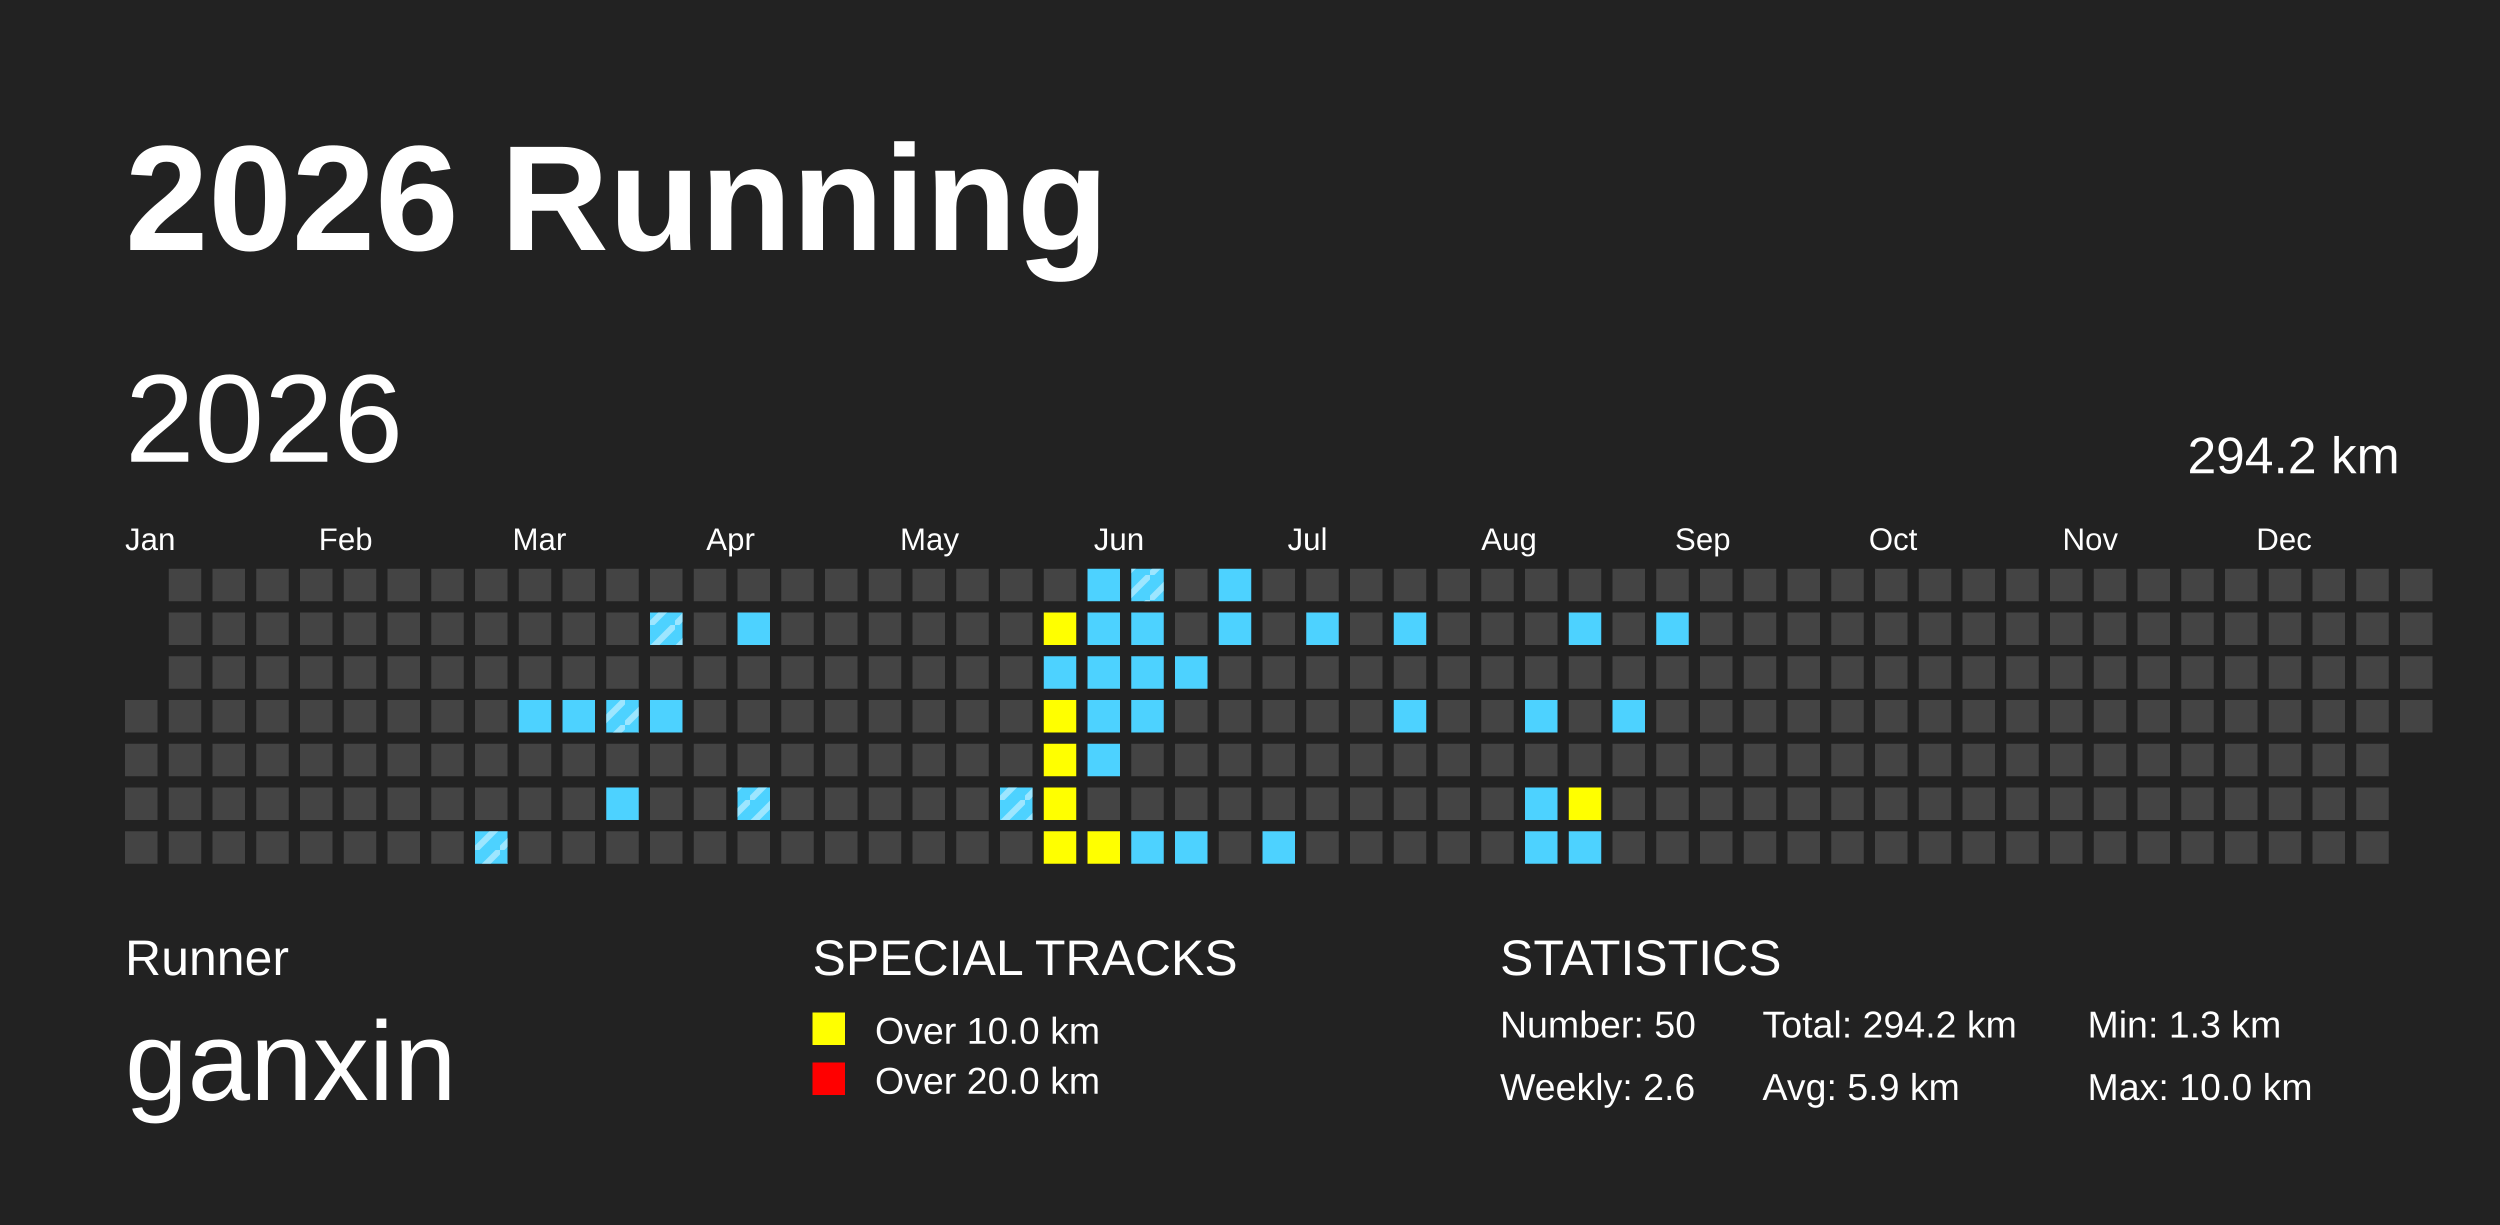
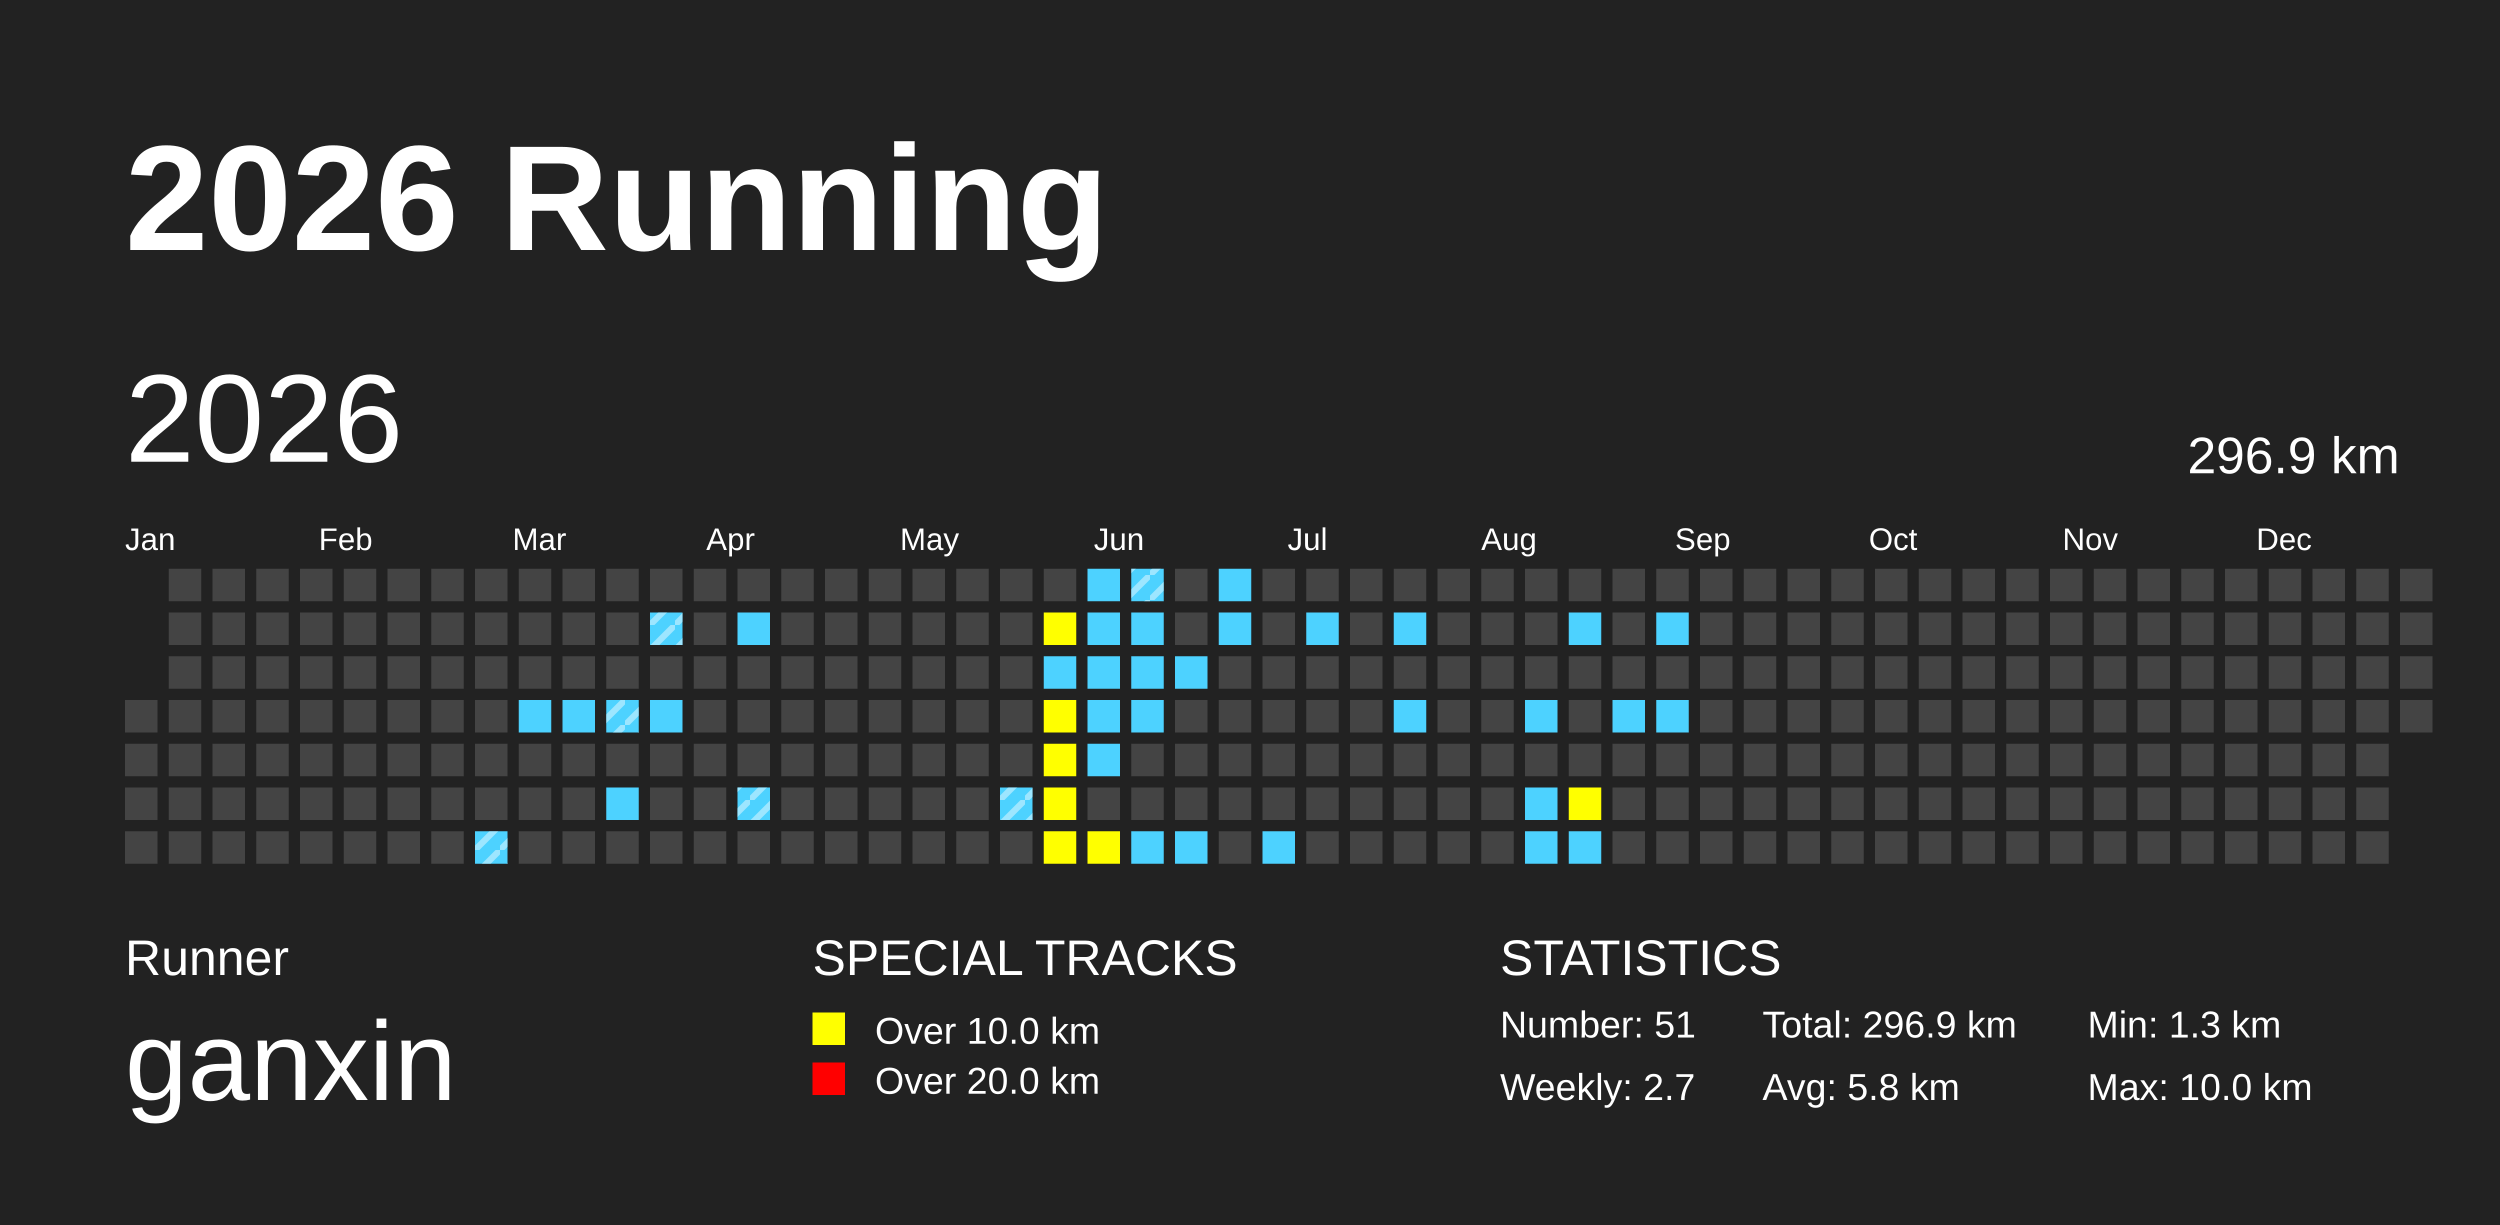
<svg xmlns="http://www.w3.org/2000/svg" baseProfile="full" height="98mm" version="1.1" viewBox="0,0,200,98" width="200mm">
  <defs>
    <pattern height="2" id="indoor-stripe" patternUnits="userSpaceOnUse" width="2">
      <line stroke="white" stroke-opacity="0.45" stroke-width="0.5" x1="0" x2="2" y1="2" y2="0" />
    </pattern>
  </defs>
  <rect fill="#222222" height="98" width="200" x="0" y="0" />
  <text fill="#FFFFFF" style="font-size:12px; font-family:Arial; font-weight:bold;" x="10" y="20">2026 Running</text>
  <text fill="#FFFFFF" style="font-size:4px; font-family:Arial" x="10" y="78">Runner</text>
  <text fill="#FFFFFF" style="font-size:9px; font-family:Arial" x="10" y="88">ganxin</text>
  <text fill="#FFFFFF" style="font-size:4px; font-family:Arial" x="65" y="78">SPECIAL TRACKS</text>
  <rect fill="yellow" height="2.6" width="2.6" x="65" y="81" />
  <text fill="#FFFFFF" style="font-size:3px; font-family:Arial" x="70" y="83.5">Over 10.0 km</text>
  <rect fill="red" height="2.6" width="2.6" x="65" y="85" />
  <text fill="#FFFFFF" style="font-size:3px; font-family:Arial" x="70" y="87.5">Over 20.0 km</text>
  <text fill="#FFFFFF" style="font-size:4px; font-family:Arial" x="120" y="78">STATISTICS</text>
-   <text fill="#FFFFFF" style="font-size:3px; font-family:Arial" x="120" y="83">Number: 50</text>
-   <text fill="#FFFFFF" style="font-size:3px; font-family:Arial" x="120" y="88">Weekly: 2.6</text>
-   <text fill="#FFFFFF" style="font-size:3px; font-family:Arial" x="141" y="83">Total: 294.2 km</text>
-   <text fill="#FFFFFF" style="font-size:3px; font-family:Arial" x="141" y="88">Avg: 5.9 km</text>
+   <text fill="#FFFFFF" style="font-size:3px; font-family:Arial" x="120" y="83">Number: 51</text>
+   <text fill="#FFFFFF" style="font-size:3px; font-family:Arial" x="120" y="88">Weekly: 2.7</text>
+   <text fill="#FFFFFF" style="font-size:3px; font-family:Arial" x="141" y="83">Total: 296.9 km</text>
+   <text fill="#FFFFFF" style="font-size:3px; font-family:Arial" x="141" y="88">Avg: 5.8 km</text>
  <text fill="#FFFFFF" style="font-size:3px; font-family:Arial" x="167" y="83">Min: 1.3 km</text>
  <text fill="#FFFFFF" style="font-size:3px; font-family:Arial" x="167" y="88">Max: 10.0 km</text>
  <text dominant-baseline="hanging" fill="#FFFFFF" style="font-size:10.0px; font-family:Arial;" x="10" y="30">2026</text>
-   <text dominant-baseline="hanging" fill="#FFFFFF" style="font-size:4.125px; font-family:Arial;" x="175" y="35">294.2 km</text>
+   <text dominant-baseline="hanging" fill="#FFFFFF" style="font-size:4.125px; font-family:Arial;" x="175" y="35">296.9 km</text>
  <text fill="#FFFFFF" style="font-size:2.5px; font-family:Arial" x="10.0" y="44">Jan</text>
  <text fill="#FFFFFF" style="font-size:2.5px; font-family:Arial" x="25.5" y="44">Feb</text>
  <text fill="#FFFFFF" style="font-size:2.5px; font-family:Arial" x="41.0" y="44">Mar</text>
  <text fill="#FFFFFF" style="font-size:2.5px; font-family:Arial" x="56.5" y="44">Apr</text>
  <text fill="#FFFFFF" style="font-size:2.5px; font-family:Arial" x="72.0" y="44">May</text>
  <text fill="#FFFFFF" style="font-size:2.5px; font-family:Arial" x="87.5" y="44">Jun</text>
  <text fill="#FFFFFF" style="font-size:2.5px; font-family:Arial" x="103.0" y="44">Jul</text>
  <text fill="#FFFFFF" style="font-size:2.5px; font-family:Arial" x="118.5" y="44">Aug</text>
  <text fill="#FFFFFF" style="font-size:2.5px; font-family:Arial" x="134.0" y="44">Sep</text>
  <text fill="#FFFFFF" style="font-size:2.5px; font-family:Arial" x="149.5" y="44">Oct</text>
  <text fill="#FFFFFF" style="font-size:2.5px; font-family:Arial" x="165.0" y="44">Nov</text>
  <text fill="#FFFFFF" style="font-size:2.5px; font-family:Arial" x="180.5" y="44">Dec</text>
  <rect fill="#444444" height="2.6" width="2.6" x="10.0" y="56.0" />
  <rect fill="#444444" height="2.6" width="2.6" x="10.0" y="59.5" />
  <rect fill="#444444" height="2.6" width="2.6" x="10.0" y="63.0" />
  <rect fill="#444444" height="2.6" width="2.6" x="10.0" y="66.5" />
  <rect fill="#444444" height="2.6" width="2.6" x="13.5" y="45.5" />
  <rect fill="#444444" height="2.6" width="2.6" x="13.5" y="49.0" />
  <rect fill="#444444" height="2.6" width="2.6" x="13.5" y="52.5" />
  <rect fill="#444444" height="2.6" width="2.6" x="13.5" y="56.0" />
  <rect fill="#444444" height="2.6" width="2.6" x="13.5" y="59.5" />
  <rect fill="#444444" height="2.6" width="2.6" x="13.5" y="63.0" />
  <rect fill="#444444" height="2.6" width="2.6" x="13.5" y="66.5" />
  <rect fill="#444444" height="2.6" width="2.6" x="17.0" y="45.5" />
  <rect fill="#444444" height="2.6" width="2.6" x="17.0" y="49.0" />
  <rect fill="#444444" height="2.6" width="2.6" x="17.0" y="52.5" />
  <rect fill="#444444" height="2.6" width="2.6" x="17.0" y="56.0" />
  <rect fill="#444444" height="2.6" width="2.6" x="17.0" y="59.5" />
  <rect fill="#444444" height="2.6" width="2.6" x="17.0" y="63.0" />
  <rect fill="#444444" height="2.6" width="2.6" x="17.0" y="66.5" />
  <rect fill="#444444" height="2.6" width="2.6" x="20.5" y="45.5" />
  <rect fill="#444444" height="2.6" width="2.6" x="20.5" y="49.0" />
  <rect fill="#444444" height="2.6" width="2.6" x="20.5" y="52.5" />
  <rect fill="#444444" height="2.6" width="2.6" x="20.5" y="56.0" />
  <rect fill="#444444" height="2.6" width="2.6" x="20.5" y="59.5" />
  <rect fill="#444444" height="2.6" width="2.6" x="20.5" y="63.0" />
  <rect fill="#444444" height="2.6" width="2.6" x="20.5" y="66.5" />
  <rect fill="#444444" height="2.6" width="2.6" x="24.0" y="45.5" />
  <rect fill="#444444" height="2.6" width="2.6" x="24.0" y="49.0" />
  <rect fill="#444444" height="2.6" width="2.6" x="24.0" y="52.5" />
  <rect fill="#444444" height="2.6" width="2.6" x="24.0" y="56.0" />
  <rect fill="#444444" height="2.6" width="2.6" x="24.0" y="59.5" />
  <rect fill="#444444" height="2.6" width="2.6" x="24.0" y="63.0" />
  <rect fill="#444444" height="2.6" width="2.6" x="24.0" y="66.5" />
  <rect fill="#444444" height="2.6" width="2.6" x="27.5" y="45.5" />
  <rect fill="#444444" height="2.6" width="2.6" x="27.5" y="49.0" />
  <rect fill="#444444" height="2.6" width="2.6" x="27.5" y="52.5" />
  <rect fill="#444444" height="2.6" width="2.6" x="27.5" y="56.0" />
  <rect fill="#444444" height="2.6" width="2.6" x="27.5" y="59.5" />
  <rect fill="#444444" height="2.6" width="2.6" x="27.5" y="63.0" />
  <rect fill="#444444" height="2.6" width="2.6" x="27.5" y="66.5" />
  <rect fill="#444444" height="2.6" width="2.6" x="31.0" y="45.5" />
  <rect fill="#444444" height="2.6" width="2.6" x="31.0" y="49.0" />
  <rect fill="#444444" height="2.6" width="2.6" x="31.0" y="52.5" />
  <rect fill="#444444" height="2.6" width="2.6" x="31.0" y="56.0" />
  <rect fill="#444444" height="2.6" width="2.6" x="31.0" y="59.5" />
  <rect fill="#444444" height="2.6" width="2.6" x="31.0" y="63.0" />
  <rect fill="#444444" height="2.6" width="2.6" x="31.0" y="66.5" />
  <rect fill="#444444" height="2.6" width="2.6" x="34.5" y="45.5" />
  <rect fill="#444444" height="2.6" width="2.6" x="34.5" y="49.0" />
  <rect fill="#444444" height="2.6" width="2.6" x="34.5" y="52.5" />
  <rect fill="#444444" height="2.6" width="2.6" x="34.5" y="56.0" />
  <rect fill="#444444" height="2.6" width="2.6" x="34.5" y="59.5" />
  <rect fill="#444444" height="2.6" width="2.6" x="34.5" y="63.0" />
  <rect fill="#444444" height="2.6" width="2.6" x="34.5" y="66.5" />
  <rect fill="#444444" height="2.6" width="2.6" x="38.0" y="45.5" />
  <rect fill="#444444" height="2.6" width="2.6" x="38.0" y="49.0" />
  <rect fill="#444444" height="2.6" width="2.6" x="38.0" y="52.5" />
  <rect fill="#444444" height="2.6" width="2.6" x="38.0" y="56.0" />
  <rect fill="#444444" height="2.6" width="2.6" x="38.0" y="59.5" />
  <rect fill="#444444" height="2.6" width="2.6" x="38.0" y="63.0" />
  <rect fill="#4DD2FF" height="2.6" width="2.6" x="38.0" y="66.5" />
  <rect fill="url(#indoor-stripe)" height="2.6" style="pointer-events: none;" width="2.6" x="38.0" y="66.5" />
  <rect fill="#444444" height="2.6" width="2.6" x="41.5" y="45.5" />
  <rect fill="#444444" height="2.6" width="2.6" x="41.5" y="49.0" />
  <rect fill="#444444" height="2.6" width="2.6" x="41.5" y="52.5" />
  <rect fill="#4DD2FF" height="2.6" width="2.6" x="41.5" y="56.0" />
  <rect fill="#444444" height="2.6" width="2.6" x="41.5" y="59.5" />
  <rect fill="#444444" height="2.6" width="2.6" x="41.5" y="63.0" />
  <rect fill="#444444" height="2.6" width="2.6" x="41.5" y="66.5" />
  <rect fill="#444444" height="2.6" width="2.6" x="45.0" y="45.5" />
  <rect fill="#444444" height="2.6" width="2.6" x="45.0" y="49.0" />
  <rect fill="#444444" height="2.6" width="2.6" x="45.0" y="52.5" />
  <rect fill="#4DD2FF" height="2.6" width="2.6" x="45.0" y="56.0" />
  <rect fill="#444444" height="2.6" width="2.6" x="45.0" y="59.5" />
  <rect fill="#444444" height="2.6" width="2.6" x="45.0" y="63.0" />
  <rect fill="#444444" height="2.6" width="2.6" x="45.0" y="66.5" />
  <rect fill="#444444" height="2.6" width="2.6" x="48.5" y="45.5" />
  <rect fill="#444444" height="2.6" width="2.6" x="48.5" y="49.0" />
  <rect fill="#444444" height="2.6" width="2.6" x="48.5" y="52.5" />
  <rect fill="#4DD2FF" height="2.6" width="2.6" x="48.5" y="56.0" />
  <rect fill="url(#indoor-stripe)" height="2.6" style="pointer-events: none;" width="2.6" x="48.5" y="56.0" />
  <rect fill="#444444" height="2.6" width="2.6" x="48.5" y="59.5" />
  <rect fill="#4DD2FF" height="2.6" width="2.6" x="48.5" y="63.0" />
  <rect fill="#444444" height="2.6" width="2.6" x="48.5" y="66.5" />
  <rect fill="#444444" height="2.6" width="2.6" x="52.0" y="45.5" />
  <rect fill="#4DD2FF" height="2.6" width="2.6" x="52.0" y="49.0" />
  <rect fill="url(#indoor-stripe)" height="2.6" style="pointer-events: none;" width="2.6" x="52.0" y="49.0" />
  <rect fill="#444444" height="2.6" width="2.6" x="52.0" y="52.5" />
  <rect fill="#4DD2FF" height="2.6" width="2.6" x="52.0" y="56.0" />
  <rect fill="#444444" height="2.6" width="2.6" x="52.0" y="59.5" />
  <rect fill="#444444" height="2.6" width="2.6" x="52.0" y="63.0" />
  <rect fill="#444444" height="2.6" width="2.6" x="52.0" y="66.5" />
  <rect fill="#444444" height="2.6" width="2.6" x="55.5" y="45.5" />
  <rect fill="#444444" height="2.6" width="2.6" x="55.5" y="49.0" />
  <rect fill="#444444" height="2.6" width="2.6" x="55.5" y="52.5" />
  <rect fill="#444444" height="2.6" width="2.6" x="55.5" y="56.0" />
  <rect fill="#444444" height="2.6" width="2.6" x="55.5" y="59.5" />
  <rect fill="#444444" height="2.6" width="2.6" x="55.5" y="63.0" />
  <rect fill="#444444" height="2.6" width="2.6" x="55.5" y="66.5" />
  <rect fill="#444444" height="2.6" width="2.6" x="59.0" y="45.5" />
  <rect fill="#4DD2FF" height="2.6" width="2.6" x="59.0" y="49.0" />
  <rect fill="#444444" height="2.6" width="2.6" x="59.0" y="52.5" />
  <rect fill="#444444" height="2.6" width="2.6" x="59.0" y="56.0" />
  <rect fill="#444444" height="2.6" width="2.6" x="59.0" y="59.5" />
  <rect fill="#4DD2FF" height="2.6" width="2.6" x="59.0" y="63.0" />
  <rect fill="url(#indoor-stripe)" height="2.6" style="pointer-events: none;" width="2.6" x="59.0" y="63.0" />
  <rect fill="#444444" height="2.6" width="2.6" x="59.0" y="66.5" />
  <rect fill="#444444" height="2.6" width="2.6" x="62.5" y="45.5" />
  <rect fill="#444444" height="2.6" width="2.6" x="62.5" y="49.0" />
  <rect fill="#444444" height="2.6" width="2.6" x="62.5" y="52.5" />
  <rect fill="#444444" height="2.6" width="2.6" x="62.5" y="56.0" />
  <rect fill="#444444" height="2.6" width="2.6" x="62.5" y="59.5" />
  <rect fill="#444444" height="2.6" width="2.6" x="62.5" y="63.0" />
  <rect fill="#444444" height="2.6" width="2.6" x="62.5" y="66.5" />
  <rect fill="#444444" height="2.6" width="2.6" x="66.0" y="45.5" />
  <rect fill="#444444" height="2.6" width="2.6" x="66.0" y="49.0" />
  <rect fill="#444444" height="2.6" width="2.6" x="66.0" y="52.5" />
  <rect fill="#444444" height="2.6" width="2.6" x="66.0" y="56.0" />
  <rect fill="#444444" height="2.6" width="2.6" x="66.0" y="59.5" />
  <rect fill="#444444" height="2.6" width="2.6" x="66.0" y="63.0" />
  <rect fill="#444444" height="2.6" width="2.6" x="66.0" y="66.5" />
  <rect fill="#444444" height="2.6" width="2.6" x="69.5" y="45.5" />
  <rect fill="#444444" height="2.6" width="2.6" x="69.5" y="49.0" />
  <rect fill="#444444" height="2.6" width="2.6" x="69.5" y="52.5" />
  <rect fill="#444444" height="2.6" width="2.6" x="69.5" y="56.0" />
  <rect fill="#444444" height="2.6" width="2.6" x="69.5" y="59.5" />
  <rect fill="#444444" height="2.6" width="2.6" x="69.5" y="63.0" />
  <rect fill="#444444" height="2.6" width="2.6" x="69.5" y="66.5" />
  <rect fill="#444444" height="2.6" width="2.6" x="73.0" y="45.5" />
  <rect fill="#444444" height="2.6" width="2.6" x="73.0" y="49.0" />
  <rect fill="#444444" height="2.6" width="2.6" x="73.0" y="52.5" />
  <rect fill="#444444" height="2.6" width="2.6" x="73.0" y="56.0" />
  <rect fill="#444444" height="2.6" width="2.6" x="73.0" y="59.5" />
  <rect fill="#444444" height="2.6" width="2.6" x="73.0" y="63.0" />
  <rect fill="#444444" height="2.6" width="2.6" x="73.0" y="66.5" />
  <rect fill="#444444" height="2.6" width="2.6" x="76.5" y="45.5" />
  <rect fill="#444444" height="2.6" width="2.6" x="76.5" y="49.0" />
  <rect fill="#444444" height="2.6" width="2.6" x="76.5" y="52.5" />
  <rect fill="#444444" height="2.6" width="2.6" x="76.5" y="56.0" />
  <rect fill="#444444" height="2.6" width="2.6" x="76.5" y="59.5" />
  <rect fill="#444444" height="2.6" width="2.6" x="76.5" y="63.0" />
  <rect fill="#444444" height="2.6" width="2.6" x="76.5" y="66.5" />
  <rect fill="#444444" height="2.6" width="2.6" x="80.0" y="45.5" />
  <rect fill="#444444" height="2.6" width="2.6" x="80.0" y="49.0" />
  <rect fill="#444444" height="2.6" width="2.6" x="80.0" y="52.5" />
  <rect fill="#444444" height="2.6" width="2.6" x="80.0" y="56.0" />
  <rect fill="#444444" height="2.6" width="2.6" x="80.0" y="59.5" />
  <rect fill="#4DD2FF" height="2.6" width="2.6" x="80.0" y="63.0" />
  <rect fill="url(#indoor-stripe)" height="2.6" style="pointer-events: none;" width="2.6" x="80.0" y="63.0" />
  <rect fill="#444444" height="2.6" width="2.6" x="80.0" y="66.5" />
  <rect fill="#444444" height="2.6" width="2.6" x="83.5" y="45.5" />
  <rect fill="yellow" height="2.6" width="2.6" x="83.5" y="49.0" />
  <rect fill="#4DD2FF" height="2.6" width="2.6" x="83.5" y="52.5" />
  <rect fill="yellow" height="2.6" width="2.6" x="83.5" y="56.0" />
  <rect fill="yellow" height="2.6" width="2.6" x="83.5" y="59.5" />
  <rect fill="yellow" height="2.6" width="2.6" x="83.5" y="63.0" />
  <rect fill="yellow" height="2.6" width="2.6" x="83.5" y="66.5" />
  <rect fill="#4DD2FF" height="2.6" width="2.6" x="87.0" y="45.5" />
  <rect fill="#4DD2FF" height="2.6" width="2.6" x="87.0" y="49.0" />
  <rect fill="#4DD2FF" height="2.6" width="2.6" x="87.0" y="52.5" />
  <rect fill="#4DD2FF" height="2.6" width="2.6" x="87.0" y="56.0" />
  <rect fill="#4DD2FF" height="2.6" width="2.6" x="87.0" y="59.5" />
  <rect fill="#444444" height="2.6" width="2.6" x="87.0" y="63.0" />
  <rect fill="yellow" height="2.6" width="2.6" x="87.0" y="66.5" />
  <rect fill="#4DD2FF" height="2.6" width="2.6" x="90.5" y="45.5" />
  <rect fill="url(#indoor-stripe)" height="2.6" style="pointer-events: none;" width="2.6" x="90.5" y="45.5" />
  <rect fill="#4DD2FF" height="2.6" width="2.6" x="90.5" y="49.0" />
  <rect fill="#4DD2FF" height="2.6" width="2.6" x="90.5" y="52.5" />
  <rect fill="#4DD2FF" height="2.6" width="2.6" x="90.5" y="56.0" />
  <rect fill="#444444" height="2.6" width="2.6" x="90.5" y="59.5" />
  <rect fill="#444444" height="2.6" width="2.6" x="90.5" y="63.0" />
  <rect fill="#4DD2FF" height="2.6" width="2.6" x="90.5" y="66.5" />
  <rect fill="#444444" height="2.6" width="2.6" x="94.0" y="45.5" />
  <rect fill="#444444" height="2.6" width="2.6" x="94.0" y="49.0" />
  <rect fill="#4DD2FF" height="2.6" width="2.6" x="94.0" y="52.5" />
  <rect fill="#444444" height="2.6" width="2.6" x="94.0" y="56.0" />
  <rect fill="#444444" height="2.6" width="2.6" x="94.0" y="59.5" />
  <rect fill="#444444" height="2.6" width="2.6" x="94.0" y="63.0" />
  <rect fill="#4DD2FF" height="2.6" width="2.6" x="94.0" y="66.5" />
  <rect fill="#4DD2FF" height="2.6" width="2.6" x="97.5" y="45.5" />
  <rect fill="#4DD2FF" height="2.6" width="2.6" x="97.5" y="49.0" />
  <rect fill="#444444" height="2.6" width="2.6" x="97.5" y="52.5" />
  <rect fill="#444444" height="2.6" width="2.6" x="97.5" y="56.0" />
  <rect fill="#444444" height="2.6" width="2.6" x="97.5" y="59.5" />
  <rect fill="#444444" height="2.6" width="2.6" x="97.5" y="63.0" />
  <rect fill="#444444" height="2.6" width="2.6" x="97.5" y="66.5" />
  <rect fill="#444444" height="2.6" width="2.6" x="101.0" y="45.5" />
  <rect fill="#444444" height="2.6" width="2.6" x="101.0" y="49.0" />
  <rect fill="#444444" height="2.6" width="2.6" x="101.0" y="52.5" />
  <rect fill="#444444" height="2.6" width="2.6" x="101.0" y="56.0" />
  <rect fill="#444444" height="2.6" width="2.6" x="101.0" y="59.5" />
  <rect fill="#444444" height="2.6" width="2.6" x="101.0" y="63.0" />
  <rect fill="#4DD2FF" height="2.6" width="2.6" x="101.0" y="66.5" />
  <rect fill="#444444" height="2.6" width="2.6" x="104.5" y="45.5" />
  <rect fill="#4DD2FF" height="2.6" width="2.6" x="104.5" y="49.0" />
  <rect fill="#444444" height="2.6" width="2.6" x="104.5" y="52.5" />
  <rect fill="#444444" height="2.6" width="2.6" x="104.5" y="56.0" />
  <rect fill="#444444" height="2.6" width="2.6" x="104.5" y="59.5" />
  <rect fill="#444444" height="2.6" width="2.6" x="104.5" y="63.0" />
  <rect fill="#444444" height="2.6" width="2.6" x="104.5" y="66.5" />
  <rect fill="#444444" height="2.6" width="2.6" x="108.0" y="45.5" />
  <rect fill="#444444" height="2.6" width="2.6" x="108.0" y="49.0" />
  <rect fill="#444444" height="2.6" width="2.6" x="108.0" y="52.5" />
  <rect fill="#444444" height="2.6" width="2.6" x="108.0" y="56.0" />
  <rect fill="#444444" height="2.6" width="2.6" x="108.0" y="59.5" />
  <rect fill="#444444" height="2.6" width="2.6" x="108.0" y="63.0" />
  <rect fill="#444444" height="2.6" width="2.6" x="108.0" y="66.5" />
  <rect fill="#444444" height="2.6" width="2.6" x="111.5" y="45.5" />
  <rect fill="#4DD2FF" height="2.6" width="2.6" x="111.5" y="49.0" />
  <rect fill="#444444" height="2.6" width="2.6" x="111.5" y="52.5" />
  <rect fill="#4DD2FF" height="2.6" width="2.6" x="111.5" y="56.0" />
  <rect fill="#444444" height="2.6" width="2.6" x="111.5" y="59.5" />
  <rect fill="#444444" height="2.6" width="2.6" x="111.5" y="63.0" />
  <rect fill="#444444" height="2.6" width="2.6" x="111.5" y="66.5" />
  <rect fill="#444444" height="2.6" width="2.6" x="115.0" y="45.5" />
  <rect fill="#444444" height="2.6" width="2.6" x="115.0" y="49.0" />
  <rect fill="#444444" height="2.6" width="2.6" x="115.0" y="52.5" />
  <rect fill="#444444" height="2.6" width="2.6" x="115.0" y="56.0" />
  <rect fill="#444444" height="2.6" width="2.6" x="115.0" y="59.5" />
  <rect fill="#444444" height="2.6" width="2.6" x="115.0" y="63.0" />
  <rect fill="#444444" height="2.6" width="2.6" x="115.0" y="66.5" />
  <rect fill="#444444" height="2.6" width="2.6" x="118.5" y="45.5" />
  <rect fill="#444444" height="2.6" width="2.6" x="118.5" y="49.0" />
  <rect fill="#444444" height="2.6" width="2.6" x="118.5" y="52.5" />
  <rect fill="#444444" height="2.6" width="2.6" x="118.5" y="56.0" />
  <rect fill="#444444" height="2.6" width="2.6" x="118.5" y="59.5" />
  <rect fill="#444444" height="2.6" width="2.6" x="118.5" y="63.0" />
  <rect fill="#444444" height="2.6" width="2.6" x="118.5" y="66.5" />
  <rect fill="#444444" height="2.6" width="2.6" x="122.0" y="45.5" />
  <rect fill="#444444" height="2.6" width="2.6" x="122.0" y="49.0" />
  <rect fill="#444444" height="2.6" width="2.6" x="122.0" y="52.5" />
  <rect fill="#4DD2FF" height="2.6" width="2.6" x="122.0" y="56.0" />
  <rect fill="#444444" height="2.6" width="2.6" x="122.0" y="59.5" />
  <rect fill="#4DD2FF" height="2.6" width="2.6" x="122.0" y="63.0" />
  <rect fill="#4DD2FF" height="2.6" width="2.6" x="122.0" y="66.5" />
  <rect fill="#444444" height="2.6" width="2.6" x="125.5" y="45.5" />
  <rect fill="#4DD2FF" height="2.6" width="2.6" x="125.5" y="49.0" />
  <rect fill="#444444" height="2.6" width="2.6" x="125.5" y="52.5" />
  <rect fill="#444444" height="2.6" width="2.6" x="125.5" y="56.0" />
  <rect fill="#444444" height="2.6" width="2.6" x="125.5" y="59.5" />
  <rect fill="yellow" height="2.6" width="2.6" x="125.5" y="63.0" />
  <rect fill="#4DD2FF" height="2.6" width="2.6" x="125.5" y="66.5" />
  <rect fill="#444444" height="2.6" width="2.6" x="129.0" y="45.5" />
  <rect fill="#444444" height="2.6" width="2.6" x="129.0" y="49.0" />
  <rect fill="#444444" height="2.6" width="2.6" x="129.0" y="52.5" />
  <rect fill="#4DD2FF" height="2.6" width="2.6" x="129.0" y="56.0" />
  <rect fill="#444444" height="2.6" width="2.6" x="129.0" y="59.5" />
  <rect fill="#444444" height="2.6" width="2.6" x="129.0" y="63.0" />
  <rect fill="#444444" height="2.6" width="2.6" x="129.0" y="66.5" />
  <rect fill="#444444" height="2.6" width="2.6" x="132.5" y="45.5" />
  <rect fill="#4DD2FF" height="2.6" width="2.6" x="132.5" y="49.0" />
  <rect fill="#444444" height="2.6" width="2.6" x="132.5" y="52.5" />
-   <rect fill="#444444" height="2.6" width="2.6" x="132.5" y="56.0" />
+   <rect fill="#4DD2FF" height="2.6" width="2.6" x="132.5" y="56.0" />
  <rect fill="#444444" height="2.6" width="2.6" x="132.5" y="59.5" />
  <rect fill="#444444" height="2.6" width="2.6" x="132.5" y="63.0" />
  <rect fill="#444444" height="2.6" width="2.6" x="132.5" y="66.5" />
  <rect fill="#444444" height="2.6" width="2.6" x="136.0" y="45.5" />
  <rect fill="#444444" height="2.6" width="2.6" x="136.0" y="49.0" />
  <rect fill="#444444" height="2.6" width="2.6" x="136.0" y="52.5" />
  <rect fill="#444444" height="2.6" width="2.6" x="136.0" y="56.0" />
  <rect fill="#444444" height="2.6" width="2.6" x="136.0" y="59.5" />
  <rect fill="#444444" height="2.6" width="2.6" x="136.0" y="63.0" />
  <rect fill="#444444" height="2.6" width="2.6" x="136.0" y="66.5" />
  <rect fill="#444444" height="2.6" width="2.6" x="139.5" y="45.5" />
  <rect fill="#444444" height="2.6" width="2.6" x="139.5" y="49.0" />
  <rect fill="#444444" height="2.6" width="2.6" x="139.5" y="52.5" />
  <rect fill="#444444" height="2.6" width="2.6" x="139.5" y="56.0" />
  <rect fill="#444444" height="2.6" width="2.6" x="139.5" y="59.5" />
  <rect fill="#444444" height="2.6" width="2.6" x="139.5" y="63.0" />
  <rect fill="#444444" height="2.6" width="2.6" x="139.5" y="66.5" />
  <rect fill="#444444" height="2.6" width="2.6" x="143.0" y="45.5" />
  <rect fill="#444444" height="2.6" width="2.6" x="143.0" y="49.0" />
  <rect fill="#444444" height="2.6" width="2.6" x="143.0" y="52.5" />
  <rect fill="#444444" height="2.6" width="2.6" x="143.0" y="56.0" />
  <rect fill="#444444" height="2.6" width="2.6" x="143.0" y="59.5" />
  <rect fill="#444444" height="2.6" width="2.6" x="143.0" y="63.0" />
  <rect fill="#444444" height="2.6" width="2.6" x="143.0" y="66.5" />
  <rect fill="#444444" height="2.6" width="2.6" x="146.5" y="45.5" />
  <rect fill="#444444" height="2.6" width="2.6" x="146.5" y="49.0" />
  <rect fill="#444444" height="2.6" width="2.6" x="146.5" y="52.5" />
  <rect fill="#444444" height="2.6" width="2.6" x="146.5" y="56.0" />
  <rect fill="#444444" height="2.6" width="2.6" x="146.5" y="59.5" />
  <rect fill="#444444" height="2.6" width="2.6" x="146.5" y="63.0" />
  <rect fill="#444444" height="2.6" width="2.6" x="146.5" y="66.5" />
  <rect fill="#444444" height="2.6" width="2.6" x="150.0" y="45.5" />
  <rect fill="#444444" height="2.6" width="2.6" x="150.0" y="49.0" />
  <rect fill="#444444" height="2.6" width="2.6" x="150.0" y="52.5" />
  <rect fill="#444444" height="2.6" width="2.6" x="150.0" y="56.0" />
  <rect fill="#444444" height="2.6" width="2.6" x="150.0" y="59.5" />
  <rect fill="#444444" height="2.6" width="2.6" x="150.0" y="63.0" />
  <rect fill="#444444" height="2.6" width="2.6" x="150.0" y="66.5" />
  <rect fill="#444444" height="2.6" width="2.6" x="153.5" y="45.5" />
  <rect fill="#444444" height="2.6" width="2.6" x="153.5" y="49.0" />
  <rect fill="#444444" height="2.6" width="2.6" x="153.5" y="52.5" />
  <rect fill="#444444" height="2.6" width="2.6" x="153.5" y="56.0" />
  <rect fill="#444444" height="2.6" width="2.6" x="153.5" y="59.5" />
  <rect fill="#444444" height="2.6" width="2.6" x="153.5" y="63.0" />
  <rect fill="#444444" height="2.6" width="2.6" x="153.5" y="66.5" />
  <rect fill="#444444" height="2.6" width="2.6" x="157.0" y="45.5" />
  <rect fill="#444444" height="2.6" width="2.6" x="157.0" y="49.0" />
  <rect fill="#444444" height="2.6" width="2.6" x="157.0" y="52.5" />
  <rect fill="#444444" height="2.6" width="2.6" x="157.0" y="56.0" />
  <rect fill="#444444" height="2.6" width="2.6" x="157.0" y="59.5" />
  <rect fill="#444444" height="2.6" width="2.6" x="157.0" y="63.0" />
  <rect fill="#444444" height="2.6" width="2.6" x="157.0" y="66.5" />
  <rect fill="#444444" height="2.6" width="2.6" x="160.5" y="45.5" />
  <rect fill="#444444" height="2.6" width="2.6" x="160.5" y="49.0" />
  <rect fill="#444444" height="2.6" width="2.6" x="160.5" y="52.5" />
  <rect fill="#444444" height="2.6" width="2.6" x="160.5" y="56.0" />
  <rect fill="#444444" height="2.6" width="2.6" x="160.5" y="59.5" />
  <rect fill="#444444" height="2.6" width="2.6" x="160.5" y="63.0" />
  <rect fill="#444444" height="2.6" width="2.6" x="160.5" y="66.5" />
  <rect fill="#444444" height="2.6" width="2.6" x="164.0" y="45.5" />
  <rect fill="#444444" height="2.6" width="2.6" x="164.0" y="49.0" />
  <rect fill="#444444" height="2.6" width="2.6" x="164.0" y="52.5" />
  <rect fill="#444444" height="2.6" width="2.6" x="164.0" y="56.0" />
  <rect fill="#444444" height="2.6" width="2.6" x="164.0" y="59.5" />
  <rect fill="#444444" height="2.6" width="2.6" x="164.0" y="63.0" />
  <rect fill="#444444" height="2.6" width="2.6" x="164.0" y="66.5" />
  <rect fill="#444444" height="2.6" width="2.6" x="167.5" y="45.5" />
  <rect fill="#444444" height="2.6" width="2.6" x="167.5" y="49.0" />
  <rect fill="#444444" height="2.6" width="2.6" x="167.5" y="52.5" />
  <rect fill="#444444" height="2.6" width="2.6" x="167.5" y="56.0" />
  <rect fill="#444444" height="2.6" width="2.6" x="167.5" y="59.5" />
  <rect fill="#444444" height="2.6" width="2.6" x="167.5" y="63.0" />
  <rect fill="#444444" height="2.6" width="2.6" x="167.5" y="66.5" />
  <rect fill="#444444" height="2.6" width="2.6" x="171.0" y="45.5" />
  <rect fill="#444444" height="2.6" width="2.6" x="171.0" y="49.0" />
  <rect fill="#444444" height="2.6" width="2.6" x="171.0" y="52.5" />
  <rect fill="#444444" height="2.6" width="2.6" x="171.0" y="56.0" />
  <rect fill="#444444" height="2.6" width="2.6" x="171.0" y="59.5" />
  <rect fill="#444444" height="2.6" width="2.6" x="171.0" y="63.0" />
  <rect fill="#444444" height="2.6" width="2.6" x="171.0" y="66.5" />
  <rect fill="#444444" height="2.6" width="2.6" x="174.5" y="45.5" />
  <rect fill="#444444" height="2.6" width="2.6" x="174.5" y="49.0" />
  <rect fill="#444444" height="2.6" width="2.6" x="174.5" y="52.5" />
  <rect fill="#444444" height="2.6" width="2.6" x="174.5" y="56.0" />
  <rect fill="#444444" height="2.6" width="2.6" x="174.5" y="59.5" />
  <rect fill="#444444" height="2.6" width="2.6" x="174.5" y="63.0" />
  <rect fill="#444444" height="2.6" width="2.6" x="174.5" y="66.5" />
  <rect fill="#444444" height="2.6" width="2.6" x="178.0" y="45.5" />
  <rect fill="#444444" height="2.6" width="2.6" x="178.0" y="49.0" />
  <rect fill="#444444" height="2.6" width="2.6" x="178.0" y="52.5" />
  <rect fill="#444444" height="2.6" width="2.6" x="178.0" y="56.0" />
  <rect fill="#444444" height="2.6" width="2.6" x="178.0" y="59.5" />
  <rect fill="#444444" height="2.6" width="2.6" x="178.0" y="63.0" />
  <rect fill="#444444" height="2.6" width="2.6" x="178.0" y="66.5" />
  <rect fill="#444444" height="2.6" width="2.6" x="181.5" y="45.5" />
  <rect fill="#444444" height="2.6" width="2.6" x="181.5" y="49.0" />
  <rect fill="#444444" height="2.6" width="2.6" x="181.5" y="52.5" />
  <rect fill="#444444" height="2.6" width="2.6" x="181.5" y="56.0" />
  <rect fill="#444444" height="2.6" width="2.6" x="181.5" y="59.5" />
  <rect fill="#444444" height="2.6" width="2.6" x="181.5" y="63.0" />
  <rect fill="#444444" height="2.6" width="2.6" x="181.5" y="66.5" />
  <rect fill="#444444" height="2.6" width="2.6" x="185.0" y="45.5" />
  <rect fill="#444444" height="2.6" width="2.6" x="185.0" y="49.0" />
  <rect fill="#444444" height="2.6" width="2.6" x="185.0" y="52.5" />
  <rect fill="#444444" height="2.6" width="2.6" x="185.0" y="56.0" />
  <rect fill="#444444" height="2.6" width="2.6" x="185.0" y="59.5" />
  <rect fill="#444444" height="2.6" width="2.6" x="185.0" y="63.0" />
  <rect fill="#444444" height="2.6" width="2.6" x="185.0" y="66.5" />
  <rect fill="#444444" height="2.6" width="2.6" x="188.5" y="45.5" />
  <rect fill="#444444" height="2.6" width="2.6" x="188.5" y="49.0" />
  <rect fill="#444444" height="2.6" width="2.6" x="188.5" y="52.5" />
  <rect fill="#444444" height="2.6" width="2.6" x="188.5" y="56.0" />
  <rect fill="#444444" height="2.6" width="2.6" x="188.5" y="59.5" />
  <rect fill="#444444" height="2.6" width="2.6" x="188.5" y="63.0" />
  <rect fill="#444444" height="2.6" width="2.6" x="188.5" y="66.5" />
  <rect fill="#444444" height="2.6" width="2.6" x="192.0" y="45.5" />
  <rect fill="#444444" height="2.6" width="2.6" x="192.0" y="49.0" />
  <rect fill="#444444" height="2.6" width="2.6" x="192.0" y="52.5" />
  <rect fill="#444444" height="2.6" width="2.6" x="192.0" y="56.0" />
</svg>
